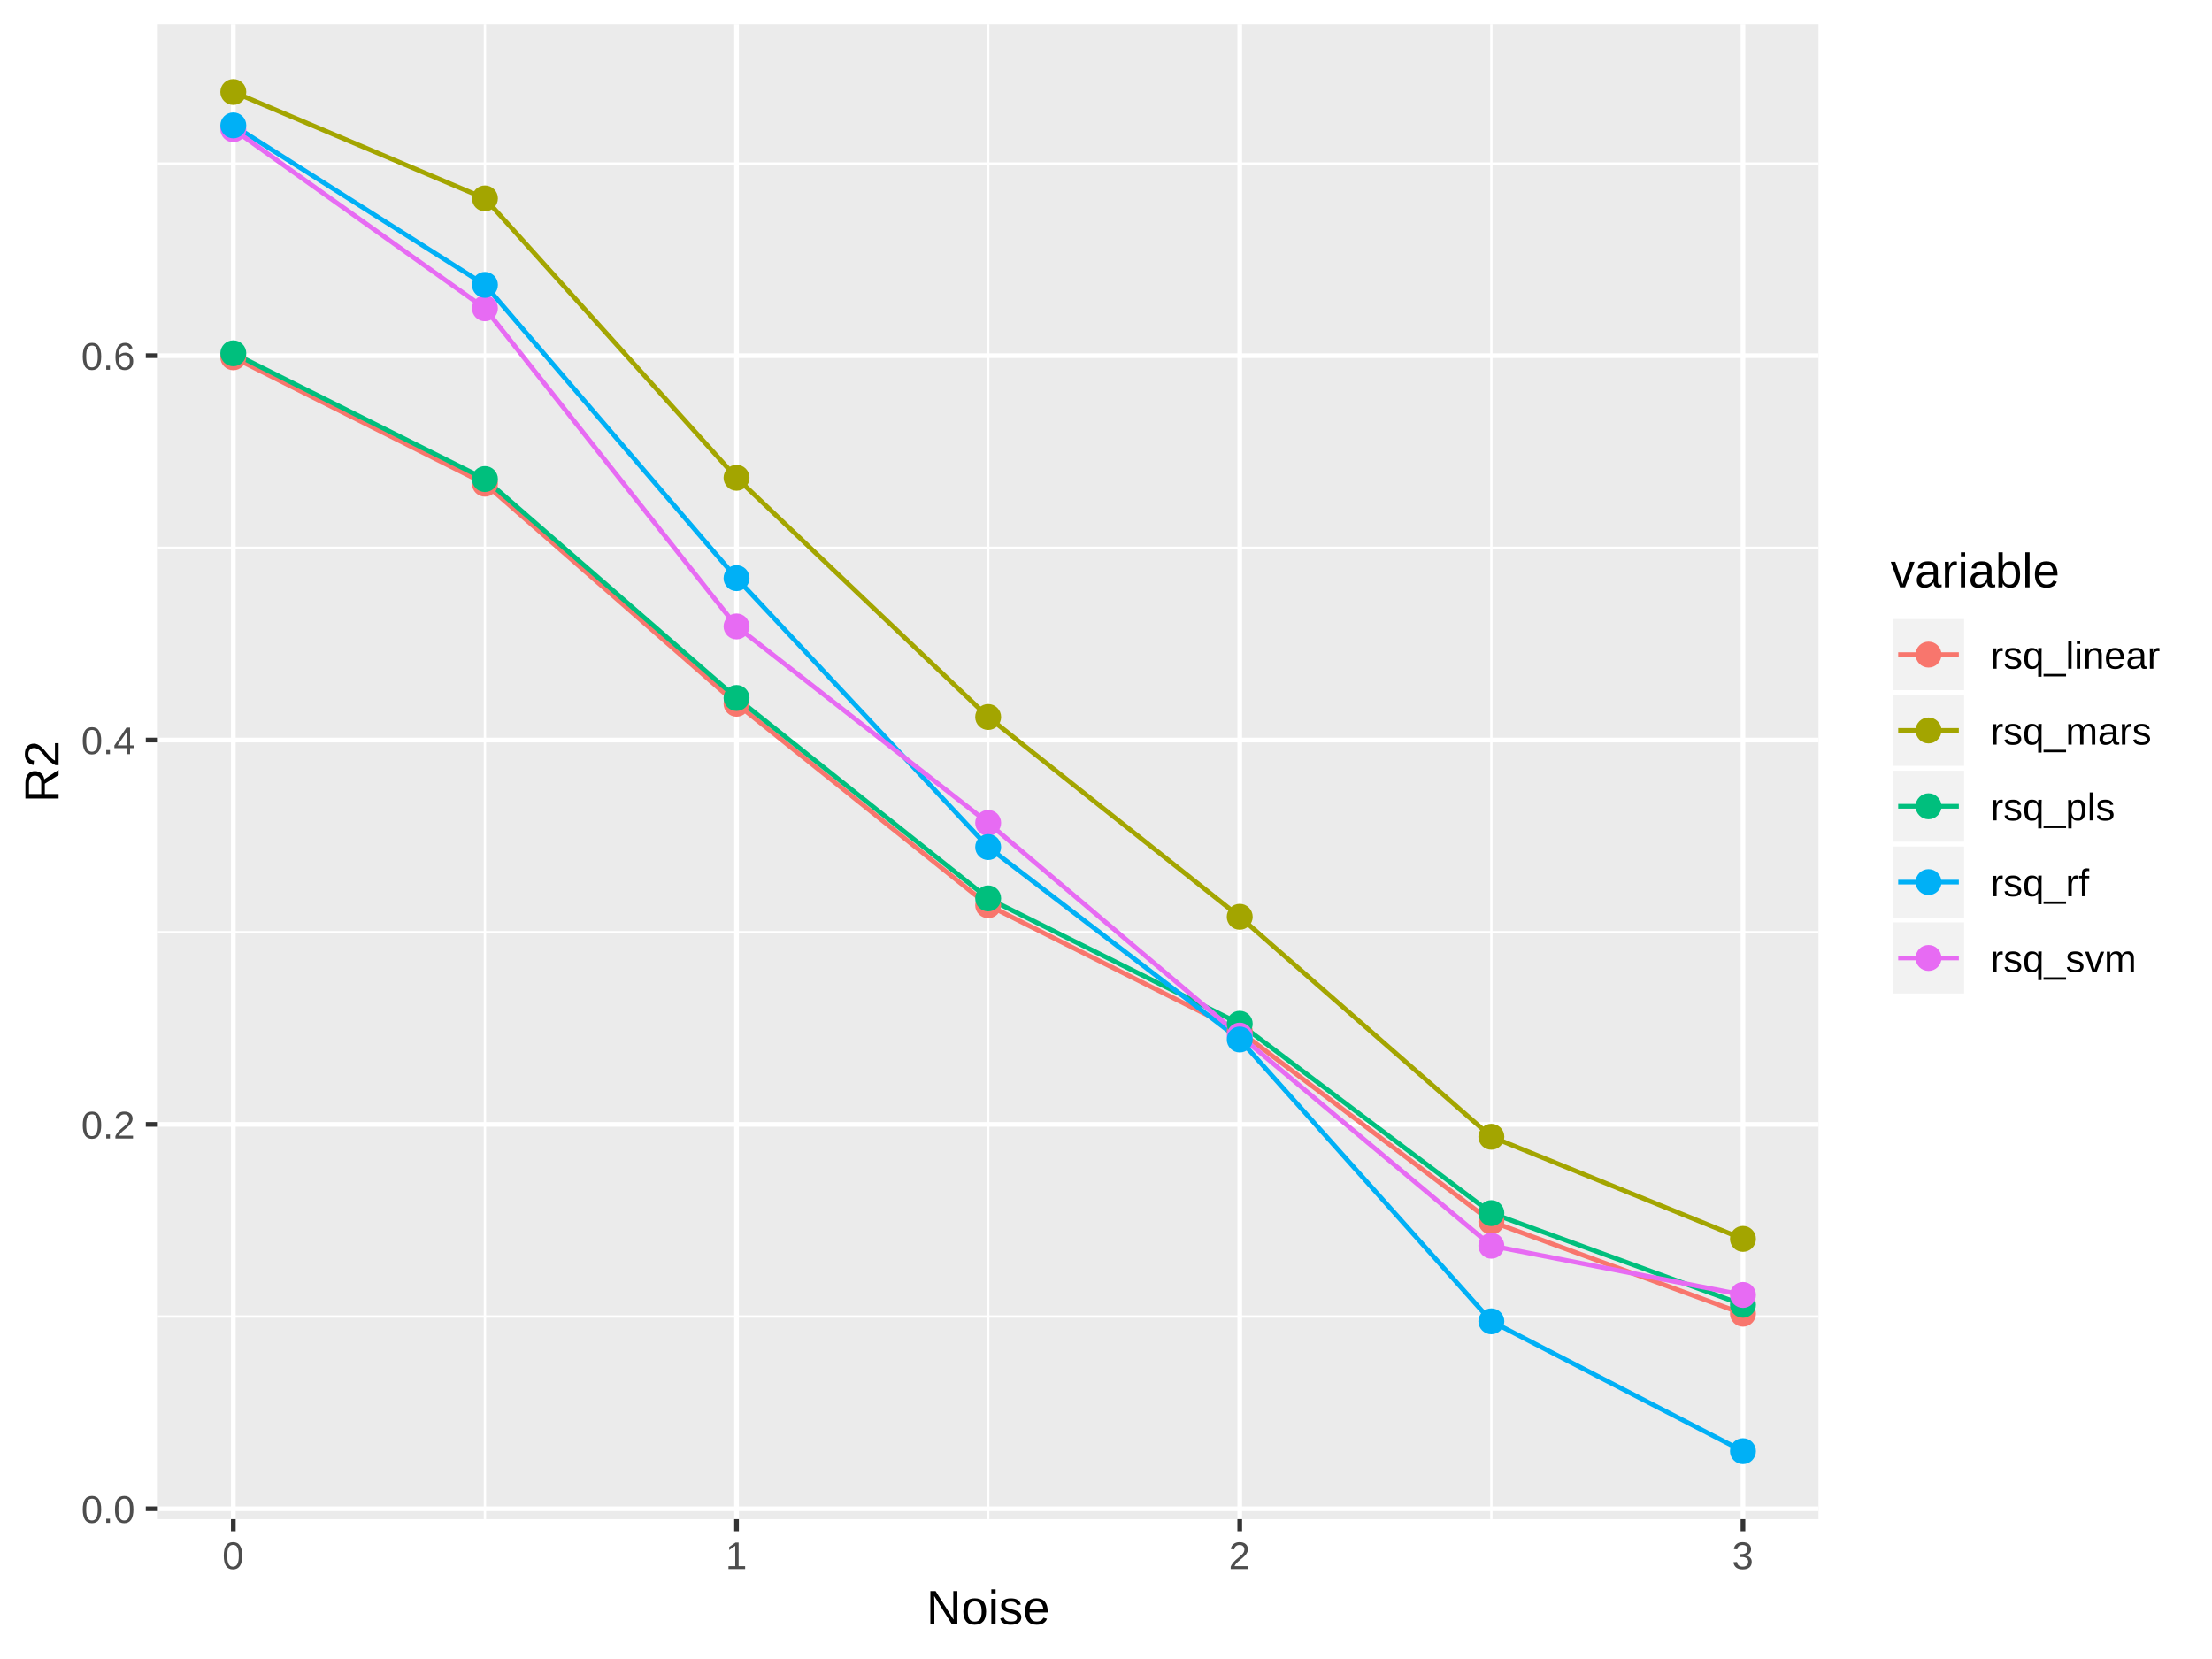
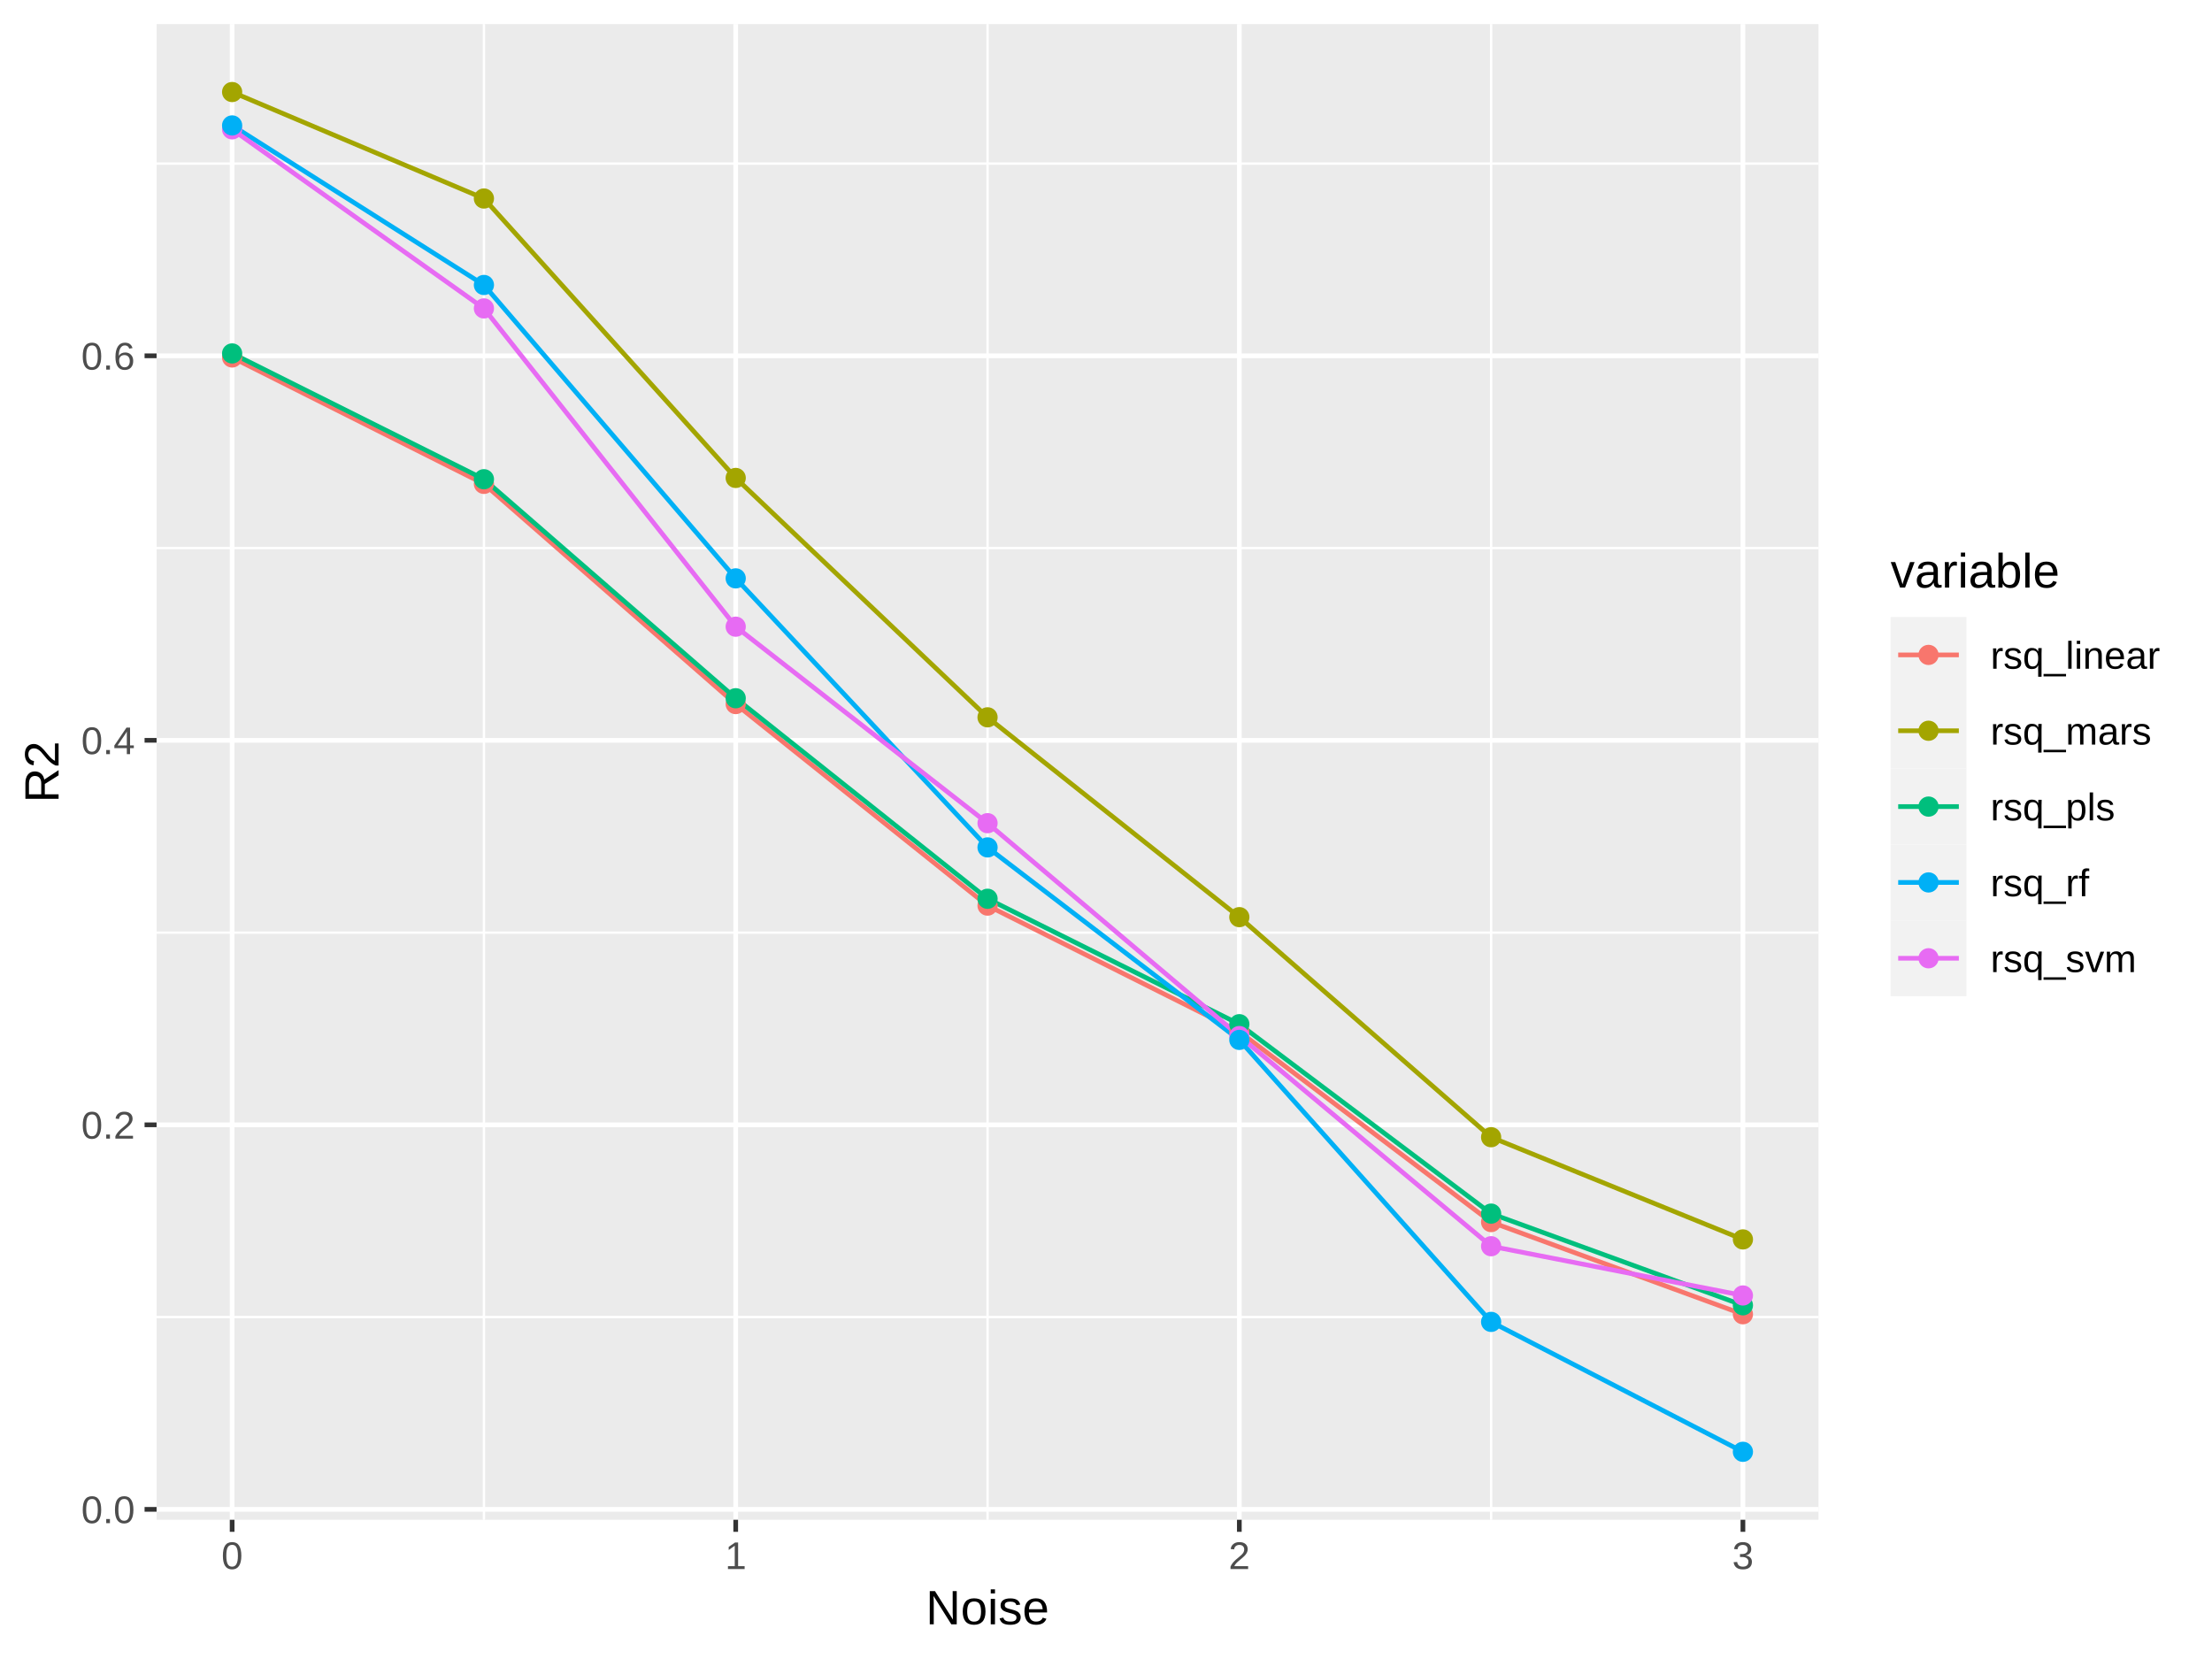
<svg xmlns="http://www.w3.org/2000/svg" viewBox="0 0 504.00 378.00">
  <defs>
    <style type="text/css">
    line, polyline, polygon, path, rect, circle {
      fill: none;
      stroke: #000000;
      stroke-linecap: round;
      stroke-linejoin: round;
      stroke-miterlimit: 10.00;
    }
  </style>
  </defs>
  <rect width="100%" height="100%" style="stroke: none; fill: #FFFFFF;" />
  <rect x="0.00" y="0.00" width="504.00" height="378.00" style="stroke-width: 1.07; stroke: #FFFFFF; fill: #FFFFFF;" />
  <defs>
-     <clipPath id="cpMzUuOTZ8NDE0LjMzfDM0Ni4xNHw1LjQ4">
-       <rect x="35.96" y="5.48" width="378.38" height="340.66" />
+     <clipPath id="cpMzUuNjh8NDE0LjMzfDM0Ni4yOHw1LjQ4">
+       <rect x="35.68" y="5.48" width="378.66" height="340.80" />
    </clipPath>
  </defs>
-   <rect x="35.96" y="5.48" width="378.38" height="340.66" style="stroke-width: 1.07; stroke: none; fill: #EBEBEB;" clip-path="url(#cpMzUuOTZ8NDE0LjMzfDM0Ni4xNHw1LjQ4)" />
-   <polyline points="35.96,299.97 414.33,299.97 " style="stroke-width: 0.53; stroke: #FFFFFF; stroke-linecap: butt;" clip-path="url(#cpMzUuOTZ8NDE0LjMzfDM0Ni4xNHw1LjQ4)" />
-   <polyline points="35.96,212.40 414.33,212.40 " style="stroke-width: 0.53; stroke: #FFFFFF; stroke-linecap: butt;" clip-path="url(#cpMzUuOTZ8NDE0LjMzfDM0Ni4xNHw1LjQ4)" />
-   <polyline points="35.96,124.83 414.33,124.83 " style="stroke-width: 0.53; stroke: #FFFFFF; stroke-linecap: butt;" clip-path="url(#cpMzUuOTZ8NDE0LjMzfDM0Ni4xNHw1LjQ4)" />
-   <polyline points="35.96,37.26 414.33,37.26 " style="stroke-width: 0.53; stroke: #FFFFFF; stroke-linecap: butt;" clip-path="url(#cpMzUuOTZ8NDE0LjMzfDM0Ni4xNHw1LjQ4)" />
-   <polyline points="110.49,346.14 110.49,5.48 " style="stroke-width: 0.53; stroke: #FFFFFF; stroke-linecap: butt;" clip-path="url(#cpMzUuOTZ8NDE0LjMzfDM0Ni4xNHw1LjQ4)" />
-   <polyline points="225.15,346.14 225.15,5.48 " style="stroke-width: 0.53; stroke: #FFFFFF; stroke-linecap: butt;" clip-path="url(#cpMzUuOTZ8NDE0LjMzfDM0Ni4xNHw1LjQ4)" />
-   <polyline points="339.80,346.14 339.80,5.48 " style="stroke-width: 0.53; stroke: #FFFFFF; stroke-linecap: butt;" clip-path="url(#cpMzUuOTZ8NDE0LjMzfDM0Ni4xNHw1LjQ4)" />
-   <polyline points="35.96,343.76 414.33,343.76 " style="stroke-width: 1.07; stroke: #FFFFFF; stroke-linecap: butt;" clip-path="url(#cpMzUuOTZ8NDE0LjMzfDM0Ni4xNHw1LjQ4)" />
-   <polyline points="35.96,256.19 414.33,256.19 " style="stroke-width: 1.07; stroke: #FFFFFF; stroke-linecap: butt;" clip-path="url(#cpMzUuOTZ8NDE0LjMzfDM0Ni4xNHw1LjQ4)" />
-   <polyline points="35.96,168.62 414.33,168.62 " style="stroke-width: 1.07; stroke: #FFFFFF; stroke-linecap: butt;" clip-path="url(#cpMzUuOTZ8NDE0LjMzfDM0Ni4xNHw1LjQ4)" />
-   <polyline points="35.96,81.04 414.33,81.04 " style="stroke-width: 1.07; stroke: #FFFFFF; stroke-linecap: butt;" clip-path="url(#cpMzUuOTZ8NDE0LjMzfDM0Ni4xNHw1LjQ4)" />
-   <polyline points="53.16,346.14 53.16,5.48 " style="stroke-width: 1.07; stroke: #FFFFFF; stroke-linecap: butt;" clip-path="url(#cpMzUuOTZ8NDE0LjMzfDM0Ni4xNHw1LjQ4)" />
-   <polyline points="167.82,346.14 167.82,5.48 " style="stroke-width: 1.07; stroke: #FFFFFF; stroke-linecap: butt;" clip-path="url(#cpMzUuOTZ8NDE0LjMzfDM0Ni4xNHw1LjQ4)" />
-   <polyline points="282.47,346.14 282.47,5.48 " style="stroke-width: 1.07; stroke: #FFFFFF; stroke-linecap: butt;" clip-path="url(#cpMzUuOTZ8NDE0LjMzfDM0Ni4xNHw1LjQ4)" />
-   <polyline points="397.13,346.14 397.13,5.48 " style="stroke-width: 1.07; stroke: #FFFFFF; stroke-linecap: butt;" clip-path="url(#cpMzUuOTZ8NDE0LjMzfDM0Ni4xNHw1LjQ4)" />
-   <polyline points="53.16,81.41 110.49,110.21 167.82,160.35 225.15,206.26 282.47,234.97 339.80,278.34 397.13,299.33 " style="stroke-width: 1.07; stroke: #F8766D; stroke-linecap: butt;" clip-path="url(#cpMzUuOTZ8NDE0LjMzfDM0Ni4xNHw1LjQ4)" />
-   <polyline points="53.16,20.96 110.49,45.21 167.82,108.86 225.15,163.37 282.47,208.89 339.80,259.01 397.13,282.28 " style="stroke-width: 1.07; stroke: #A3A500; stroke-linecap: butt;" clip-path="url(#cpMzUuOTZ8NDE0LjMzfDM0Ni4xNHw1LjQ4)" />
-   <polyline points="53.16,80.50 110.49,109.15 167.82,159.03 225.15,204.70 282.47,233.26 339.80,276.41 397.13,297.29 " style="stroke-width: 1.07; stroke: #00BF7D; stroke-linecap: butt;" clip-path="url(#cpMzUuOTZ8NDE0LjMzfDM0Ni4xNHw1LjQ4)" />
-   <polyline points="53.16,28.57 110.49,64.91 167.82,131.73 225.15,193.00 282.47,236.85 339.80,301.06 397.13,330.65 " style="stroke-width: 1.07; stroke: #00B0F6; stroke-linecap: butt;" clip-path="url(#cpMzUuOTZ8NDE0LjMzfDM0Ni4xNHw1LjQ4)" />
-   <polyline points="53.16,29.46 110.49,70.25 167.82,142.73 225.15,187.49 282.47,235.96 339.80,283.84 397.13,295.05 " style="stroke-width: 1.07; stroke: #E76BF3; stroke-linecap: butt;" clip-path="url(#cpMzUuOTZ8NDE0LjMzfDM0Ni4xNHw1LjQ4)" />
-   <circle cx="53.16" cy="81.41" r="1.95pt" style="stroke-width: 0.71; stroke: #F8766D; fill: #F8766D;" clip-path="url(#cpMzUuOTZ8NDE0LjMzfDM0Ni4xNHw1LjQ4)" />
-   <circle cx="110.49" cy="110.21" r="1.95pt" style="stroke-width: 0.71; stroke: #F8766D; fill: #F8766D;" clip-path="url(#cpMzUuOTZ8NDE0LjMzfDM0Ni4xNHw1LjQ4)" />
-   <circle cx="167.82" cy="160.35" r="1.95pt" style="stroke-width: 0.71; stroke: #F8766D; fill: #F8766D;" clip-path="url(#cpMzUuOTZ8NDE0LjMzfDM0Ni4xNHw1LjQ4)" />
-   <circle cx="225.15" cy="206.26" r="1.95pt" style="stroke-width: 0.71; stroke: #F8766D; fill: #F8766D;" clip-path="url(#cpMzUuOTZ8NDE0LjMzfDM0Ni4xNHw1LjQ4)" />
-   <circle cx="282.47" cy="234.97" r="1.95pt" style="stroke-width: 0.71; stroke: #F8766D; fill: #F8766D;" clip-path="url(#cpMzUuOTZ8NDE0LjMzfDM0Ni4xNHw1LjQ4)" />
-   <circle cx="339.80" cy="278.34" r="1.95pt" style="stroke-width: 0.71; stroke: #F8766D; fill: #F8766D;" clip-path="url(#cpMzUuOTZ8NDE0LjMzfDM0Ni4xNHw1LjQ4)" />
-   <circle cx="397.13" cy="299.33" r="1.95pt" style="stroke-width: 0.71; stroke: #F8766D; fill: #F8766D;" clip-path="url(#cpMzUuOTZ8NDE0LjMzfDM0Ni4xNHw1LjQ4)" />
-   <circle cx="53.16" cy="80.50" r="1.95pt" style="stroke-width: 0.71; stroke: #00BF7D; fill: #00BF7D;" clip-path="url(#cpMzUuOTZ8NDE0LjMzfDM0Ni4xNHw1LjQ4)" />
-   <circle cx="110.49" cy="109.15" r="1.95pt" style="stroke-width: 0.71; stroke: #00BF7D; fill: #00BF7D;" clip-path="url(#cpMzUuOTZ8NDE0LjMzfDM0Ni4xNHw1LjQ4)" />
-   <circle cx="167.82" cy="159.03" r="1.95pt" style="stroke-width: 0.71; stroke: #00BF7D; fill: #00BF7D;" clip-path="url(#cpMzUuOTZ8NDE0LjMzfDM0Ni4xNHw1LjQ4)" />
-   <circle cx="225.15" cy="204.70" r="1.95pt" style="stroke-width: 0.71; stroke: #00BF7D; fill: #00BF7D;" clip-path="url(#cpMzUuOTZ8NDE0LjMzfDM0Ni4xNHw1LjQ4)" />
-   <circle cx="282.47" cy="233.26" r="1.95pt" style="stroke-width: 0.71; stroke: #00BF7D; fill: #00BF7D;" clip-path="url(#cpMzUuOTZ8NDE0LjMzfDM0Ni4xNHw1LjQ4)" />
-   <circle cx="339.80" cy="276.41" r="1.95pt" style="stroke-width: 0.71; stroke: #00BF7D; fill: #00BF7D;" clip-path="url(#cpMzUuOTZ8NDE0LjMzfDM0Ni4xNHw1LjQ4)" />
-   <circle cx="397.13" cy="297.29" r="1.95pt" style="stroke-width: 0.71; stroke: #00BF7D; fill: #00BF7D;" clip-path="url(#cpMzUuOTZ8NDE0LjMzfDM0Ni4xNHw1LjQ4)" />
-   <circle cx="53.16" cy="20.96" r="1.95pt" style="stroke-width: 0.71; stroke: #A3A500; fill: #A3A500;" clip-path="url(#cpMzUuOTZ8NDE0LjMzfDM0Ni4xNHw1LjQ4)" />
-   <circle cx="110.49" cy="45.21" r="1.95pt" style="stroke-width: 0.71; stroke: #A3A500; fill: #A3A500;" clip-path="url(#cpMzUuOTZ8NDE0LjMzfDM0Ni4xNHw1LjQ4)" />
-   <circle cx="167.82" cy="108.86" r="1.95pt" style="stroke-width: 0.71; stroke: #A3A500; fill: #A3A500;" clip-path="url(#cpMzUuOTZ8NDE0LjMzfDM0Ni4xNHw1LjQ4)" />
-   <circle cx="225.15" cy="163.37" r="1.95pt" style="stroke-width: 0.71; stroke: #A3A500; fill: #A3A500;" clip-path="url(#cpMzUuOTZ8NDE0LjMzfDM0Ni4xNHw1LjQ4)" />
-   <circle cx="282.47" cy="208.89" r="1.95pt" style="stroke-width: 0.71; stroke: #A3A500; fill: #A3A500;" clip-path="url(#cpMzUuOTZ8NDE0LjMzfDM0Ni4xNHw1LjQ4)" />
-   <circle cx="339.80" cy="259.01" r="1.95pt" style="stroke-width: 0.71; stroke: #A3A500; fill: #A3A500;" clip-path="url(#cpMzUuOTZ8NDE0LjMzfDM0Ni4xNHw1LjQ4)" />
-   <circle cx="397.13" cy="282.28" r="1.95pt" style="stroke-width: 0.71; stroke: #A3A500; fill: #A3A500;" clip-path="url(#cpMzUuOTZ8NDE0LjMzfDM0Ni4xNHw1LjQ4)" />
-   <circle cx="53.16" cy="29.46" r="1.95pt" style="stroke-width: 0.71; stroke: #E76BF3; fill: #E76BF3;" clip-path="url(#cpMzUuOTZ8NDE0LjMzfDM0Ni4xNHw1LjQ4)" />
-   <circle cx="110.49" cy="70.25" r="1.95pt" style="stroke-width: 0.71; stroke: #E76BF3; fill: #E76BF3;" clip-path="url(#cpMzUuOTZ8NDE0LjMzfDM0Ni4xNHw1LjQ4)" />
-   <circle cx="167.82" cy="142.73" r="1.95pt" style="stroke-width: 0.71; stroke: #E76BF3; fill: #E76BF3;" clip-path="url(#cpMzUuOTZ8NDE0LjMzfDM0Ni4xNHw1LjQ4)" />
-   <circle cx="225.15" cy="187.49" r="1.95pt" style="stroke-width: 0.71; stroke: #E76BF3; fill: #E76BF3;" clip-path="url(#cpMzUuOTZ8NDE0LjMzfDM0Ni4xNHw1LjQ4)" />
-   <circle cx="282.47" cy="235.96" r="1.95pt" style="stroke-width: 0.71; stroke: #E76BF3; fill: #E76BF3;" clip-path="url(#cpMzUuOTZ8NDE0LjMzfDM0Ni4xNHw1LjQ4)" />
-   <circle cx="339.80" cy="283.84" r="1.95pt" style="stroke-width: 0.71; stroke: #E76BF3; fill: #E76BF3;" clip-path="url(#cpMzUuOTZ8NDE0LjMzfDM0Ni4xNHw1LjQ4)" />
-   <circle cx="397.13" cy="295.05" r="1.95pt" style="stroke-width: 0.71; stroke: #E76BF3; fill: #E76BF3;" clip-path="url(#cpMzUuOTZ8NDE0LjMzfDM0Ni4xNHw1LjQ4)" />
-   <circle cx="53.16" cy="28.57" r="1.95pt" style="stroke-width: 0.71; stroke: #00B0F6; fill: #00B0F6;" clip-path="url(#cpMzUuOTZ8NDE0LjMzfDM0Ni4xNHw1LjQ4)" />
-   <circle cx="110.49" cy="64.91" r="1.95pt" style="stroke-width: 0.71; stroke: #00B0F6; fill: #00B0F6;" clip-path="url(#cpMzUuOTZ8NDE0LjMzfDM0Ni4xNHw1LjQ4)" />
-   <circle cx="167.82" cy="131.73" r="1.95pt" style="stroke-width: 0.71; stroke: #00B0F6; fill: #00B0F6;" clip-path="url(#cpMzUuOTZ8NDE0LjMzfDM0Ni4xNHw1LjQ4)" />
-   <circle cx="225.15" cy="193.00" r="1.95pt" style="stroke-width: 0.71; stroke: #00B0F6; fill: #00B0F6;" clip-path="url(#cpMzUuOTZ8NDE0LjMzfDM0Ni4xNHw1LjQ4)" />
-   <circle cx="282.47" cy="236.85" r="1.95pt" style="stroke-width: 0.71; stroke: #00B0F6; fill: #00B0F6;" clip-path="url(#cpMzUuOTZ8NDE0LjMzfDM0Ni4xNHw1LjQ4)" />
-   <circle cx="339.80" cy="301.06" r="1.95pt" style="stroke-width: 0.71; stroke: #00B0F6; fill: #00B0F6;" clip-path="url(#cpMzUuOTZ8NDE0LjMzfDM0Ni4xNHw1LjQ4)" />
-   <circle cx="397.13" cy="330.65" r="1.95pt" style="stroke-width: 0.71; stroke: #00B0F6; fill: #00B0F6;" clip-path="url(#cpMzUuOTZ8NDE0LjMzfDM0Ni4xNHw1LjQ4)" />
+   <rect x="35.68" y="5.48" width="378.66" height="340.80" style="stroke-width: 1.07; stroke: none; fill: #EBEBEB;" clip-path="url(#cpMzUuNjh8NDE0LjMzfDM0Ni4yOHw1LjQ4)" />
+   <polyline points="35.68,300.09 414.33,300.09 " style="stroke-width: 0.53; stroke: #FFFFFF; stroke-linecap: butt;" clip-path="url(#cpMzUuNjh8NDE0LjMzfDM0Ni4yOHw1LjQ4)" />
+   <polyline points="35.68,212.49 414.33,212.49 " style="stroke-width: 0.53; stroke: #FFFFFF; stroke-linecap: butt;" clip-path="url(#cpMzUuNjh8NDE0LjMzfDM0Ni4yOHw1LjQ4)" />
+   <polyline points="35.68,124.88 414.33,124.88 " style="stroke-width: 0.53; stroke: #FFFFFF; stroke-linecap: butt;" clip-path="url(#cpMzUuNjh8NDE0LjMzfDM0Ni4yOHw1LjQ4)" />
+   <polyline points="35.68,37.27 414.33,37.27 " style="stroke-width: 0.53; stroke: #FFFFFF; stroke-linecap: butt;" clip-path="url(#cpMzUuNjh8NDE0LjMzfDM0Ni4yOHw1LjQ4)" />
+   <polyline points="110.26,346.28 110.26,5.48 " style="stroke-width: 0.53; stroke: #FFFFFF; stroke-linecap: butt;" clip-path="url(#cpMzUuNjh8NDE0LjMzfDM0Ni4yOHw1LjQ4)" />
+   <polyline points="225.01,346.28 225.01,5.48 " style="stroke-width: 0.53; stroke: #FFFFFF; stroke-linecap: butt;" clip-path="url(#cpMzUuNjh8NDE0LjMzfDM0Ni4yOHw1LjQ4)" />
+   <polyline points="339.75,346.28 339.75,5.48 " style="stroke-width: 0.53; stroke: #FFFFFF; stroke-linecap: butt;" clip-path="url(#cpMzUuNjh8NDE0LjMzfDM0Ni4yOHw1LjQ4)" />
+   <polyline points="35.68,343.90 414.33,343.90 " style="stroke-width: 1.07; stroke: #FFFFFF; stroke-linecap: butt;" clip-path="url(#cpMzUuNjh8NDE0LjMzfDM0Ni4yOHw1LjQ4)" />
+   <polyline points="35.68,256.29 414.33,256.29 " style="stroke-width: 1.07; stroke: #FFFFFF; stroke-linecap: butt;" clip-path="url(#cpMzUuNjh8NDE0LjMzfDM0Ni4yOHw1LjQ4)" />
+   <polyline points="35.68,168.68 414.33,168.68 " style="stroke-width: 1.07; stroke: #FFFFFF; stroke-linecap: butt;" clip-path="url(#cpMzUuNjh8NDE0LjMzfDM0Ni4yOHw1LjQ4)" />
+   <polyline points="35.68,81.07 414.33,81.07 " style="stroke-width: 1.07; stroke: #FFFFFF; stroke-linecap: butt;" clip-path="url(#cpMzUuNjh8NDE0LjMzfDM0Ni4yOHw1LjQ4)" />
+   <polyline points="52.89,346.28 52.89,5.48 " style="stroke-width: 1.07; stroke: #FFFFFF; stroke-linecap: butt;" clip-path="url(#cpMzUuNjh8NDE0LjMzfDM0Ni4yOHw1LjQ4)" />
+   <polyline points="167.63,346.28 167.63,5.48 " style="stroke-width: 1.07; stroke: #FFFFFF; stroke-linecap: butt;" clip-path="url(#cpMzUuNjh8NDE0LjMzfDM0Ni4yOHw1LjQ4)" />
+   <polyline points="282.38,346.28 282.38,5.48 " style="stroke-width: 1.07; stroke: #FFFFFF; stroke-linecap: butt;" clip-path="url(#cpMzUuNjh8NDE0LjMzfDM0Ni4yOHw1LjQ4)" />
+   <polyline points="397.12,346.28 397.12,5.48 " style="stroke-width: 1.07; stroke: #FFFFFF; stroke-linecap: butt;" clip-path="url(#cpMzUuNjh8NDE0LjMzfDM0Ni4yOHw1LjQ4)" />
+   <polyline points="52.89,81.45 110.26,110.25 167.63,160.42 225.01,206.34 282.38,235.07 339.75,278.45 397.12,299.45 " style="stroke-width: 1.07; stroke: #F8766D; stroke-linecap: butt;" clip-path="url(#cpMzUuNjh8NDE0LjMzfDM0Ni4yOHw1LjQ4)" />
+   <polyline points="52.89,20.97 110.26,45.23 167.63,108.90 225.01,163.44 282.38,208.97 339.75,259.11 397.12,282.40 " style="stroke-width: 1.07; stroke: #A3A500; stroke-linecap: butt;" clip-path="url(#cpMzUuNjh8NDE0LjMzfDM0Ni4yOHw1LjQ4)" />
+   <polyline points="52.89,80.53 110.26,109.19 167.63,159.09 225.01,204.78 282.38,233.36 339.75,276.52 397.12,297.41 " style="stroke-width: 1.07; stroke: #00BF7D; stroke-linecap: butt;" clip-path="url(#cpMzUuNjh8NDE0LjMzfDM0Ni4yOHw1LjQ4)" />
+   <polyline points="52.89,28.58 110.26,64.93 167.63,131.78 225.01,193.08 282.38,236.94 339.75,301.19 397.12,330.79 " style="stroke-width: 1.07; stroke: #00B0F6; stroke-linecap: butt;" clip-path="url(#cpMzUuNjh8NDE0LjMzfDM0Ni4yOHw1LjQ4)" />
+   <polyline points="52.89,29.47 110.26,70.27 167.63,142.79 225.01,187.56 282.38,236.06 339.75,283.95 397.12,295.17 " style="stroke-width: 1.07; stroke: #E76BF3; stroke-linecap: butt;" clip-path="url(#cpMzUuNjh8NDE0LjMzfDM0Ni4yOHw1LjQ4)" />
+   <circle cx="52.89" cy="81.45" r="1.95" style="stroke-width: 0.71; stroke: #F8766D; fill: #F8766D;" clip-path="url(#cpMzUuNjh8NDE0LjMzfDM0Ni4yOHw1LjQ4)" />
+   <circle cx="110.26" cy="110.25" r="1.95" style="stroke-width: 0.71; stroke: #F8766D; fill: #F8766D;" clip-path="url(#cpMzUuNjh8NDE0LjMzfDM0Ni4yOHw1LjQ4)" />
+   <circle cx="167.63" cy="160.42" r="1.95" style="stroke-width: 0.71; stroke: #F8766D; fill: #F8766D;" clip-path="url(#cpMzUuNjh8NDE0LjMzfDM0Ni4yOHw1LjQ4)" />
+   <circle cx="225.01" cy="206.34" r="1.95" style="stroke-width: 0.71; stroke: #F8766D; fill: #F8766D;" clip-path="url(#cpMzUuNjh8NDE0LjMzfDM0Ni4yOHw1LjQ4)" />
+   <circle cx="282.38" cy="235.07" r="1.95" style="stroke-width: 0.71; stroke: #F8766D; fill: #F8766D;" clip-path="url(#cpMzUuNjh8NDE0LjMzfDM0Ni4yOHw1LjQ4)" />
+   <circle cx="339.75" cy="278.45" r="1.95" style="stroke-width: 0.71; stroke: #F8766D; fill: #F8766D;" clip-path="url(#cpMzUuNjh8NDE0LjMzfDM0Ni4yOHw1LjQ4)" />
+   <circle cx="397.12" cy="299.45" r="1.95" style="stroke-width: 0.71; stroke: #F8766D; fill: #F8766D;" clip-path="url(#cpMzUuNjh8NDE0LjMzfDM0Ni4yOHw1LjQ4)" />
+   <circle cx="52.89" cy="80.53" r="1.95" style="stroke-width: 0.71; stroke: #00BF7D; fill: #00BF7D;" clip-path="url(#cpMzUuNjh8NDE0LjMzfDM0Ni4yOHw1LjQ4)" />
+   <circle cx="110.26" cy="109.19" r="1.95" style="stroke-width: 0.71; stroke: #00BF7D; fill: #00BF7D;" clip-path="url(#cpMzUuNjh8NDE0LjMzfDM0Ni4yOHw1LjQ4)" />
+   <circle cx="167.63" cy="159.09" r="1.95" style="stroke-width: 0.71; stroke: #00BF7D; fill: #00BF7D;" clip-path="url(#cpMzUuNjh8NDE0LjMzfDM0Ni4yOHw1LjQ4)" />
+   <circle cx="225.01" cy="204.78" r="1.95" style="stroke-width: 0.71; stroke: #00BF7D; fill: #00BF7D;" clip-path="url(#cpMzUuNjh8NDE0LjMzfDM0Ni4yOHw1LjQ4)" />
+   <circle cx="282.38" cy="233.36" r="1.95" style="stroke-width: 0.71; stroke: #00BF7D; fill: #00BF7D;" clip-path="url(#cpMzUuNjh8NDE0LjMzfDM0Ni4yOHw1LjQ4)" />
+   <circle cx="339.75" cy="276.52" r="1.95" style="stroke-width: 0.71; stroke: #00BF7D; fill: #00BF7D;" clip-path="url(#cpMzUuNjh8NDE0LjMzfDM0Ni4yOHw1LjQ4)" />
+   <circle cx="397.12" cy="297.41" r="1.95" style="stroke-width: 0.71; stroke: #00BF7D; fill: #00BF7D;" clip-path="url(#cpMzUuNjh8NDE0LjMzfDM0Ni4yOHw1LjQ4)" />
+   <circle cx="52.89" cy="20.97" r="1.95" style="stroke-width: 0.71; stroke: #A3A500; fill: #A3A500;" clip-path="url(#cpMzUuNjh8NDE0LjMzfDM0Ni4yOHw1LjQ4)" />
+   <circle cx="110.26" cy="45.23" r="1.95" style="stroke-width: 0.71; stroke: #A3A500; fill: #A3A500;" clip-path="url(#cpMzUuNjh8NDE0LjMzfDM0Ni4yOHw1LjQ4)" />
+   <circle cx="167.63" cy="108.90" r="1.95" style="stroke-width: 0.71; stroke: #A3A500; fill: #A3A500;" clip-path="url(#cpMzUuNjh8NDE0LjMzfDM0Ni4yOHw1LjQ4)" />
+   <circle cx="225.01" cy="163.44" r="1.95" style="stroke-width: 0.71; stroke: #A3A500; fill: #A3A500;" clip-path="url(#cpMzUuNjh8NDE0LjMzfDM0Ni4yOHw1LjQ4)" />
+   <circle cx="282.38" cy="208.97" r="1.95" style="stroke-width: 0.71; stroke: #A3A500; fill: #A3A500;" clip-path="url(#cpMzUuNjh8NDE0LjMzfDM0Ni4yOHw1LjQ4)" />
+   <circle cx="339.75" cy="259.11" r="1.95" style="stroke-width: 0.71; stroke: #A3A500; fill: #A3A500;" clip-path="url(#cpMzUuNjh8NDE0LjMzfDM0Ni4yOHw1LjQ4)" />
+   <circle cx="397.12" cy="282.40" r="1.95" style="stroke-width: 0.71; stroke: #A3A500; fill: #A3A500;" clip-path="url(#cpMzUuNjh8NDE0LjMzfDM0Ni4yOHw1LjQ4)" />
+   <circle cx="52.89" cy="29.47" r="1.95" style="stroke-width: 0.71; stroke: #E76BF3; fill: #E76BF3;" clip-path="url(#cpMzUuNjh8NDE0LjMzfDM0Ni4yOHw1LjQ4)" />
+   <circle cx="110.26" cy="70.27" r="1.95" style="stroke-width: 0.71; stroke: #E76BF3; fill: #E76BF3;" clip-path="url(#cpMzUuNjh8NDE0LjMzfDM0Ni4yOHw1LjQ4)" />
+   <circle cx="167.63" cy="142.79" r="1.95" style="stroke-width: 0.71; stroke: #E76BF3; fill: #E76BF3;" clip-path="url(#cpMzUuNjh8NDE0LjMzfDM0Ni4yOHw1LjQ4)" />
+   <circle cx="225.01" cy="187.56" r="1.95" style="stroke-width: 0.71; stroke: #E76BF3; fill: #E76BF3;" clip-path="url(#cpMzUuNjh8NDE0LjMzfDM0Ni4yOHw1LjQ4)" />
+   <circle cx="282.38" cy="236.06" r="1.95" style="stroke-width: 0.71; stroke: #E76BF3; fill: #E76BF3;" clip-path="url(#cpMzUuNjh8NDE0LjMzfDM0Ni4yOHw1LjQ4)" />
+   <circle cx="339.75" cy="283.95" r="1.95" style="stroke-width: 0.71; stroke: #E76BF3; fill: #E76BF3;" clip-path="url(#cpMzUuNjh8NDE0LjMzfDM0Ni4yOHw1LjQ4)" />
+   <circle cx="397.12" cy="295.17" r="1.95" style="stroke-width: 0.71; stroke: #E76BF3; fill: #E76BF3;" clip-path="url(#cpMzUuNjh8NDE0LjMzfDM0Ni4yOHw1LjQ4)" />
+   <circle cx="52.89" cy="28.58" r="1.95" style="stroke-width: 0.71; stroke: #00B0F6; fill: #00B0F6;" clip-path="url(#cpMzUuNjh8NDE0LjMzfDM0Ni4yOHw1LjQ4)" />
+   <circle cx="110.26" cy="64.93" r="1.95" style="stroke-width: 0.71; stroke: #00B0F6; fill: #00B0F6;" clip-path="url(#cpMzUuNjh8NDE0LjMzfDM0Ni4yOHw1LjQ4)" />
+   <circle cx="167.63" cy="131.78" r="1.95" style="stroke-width: 0.71; stroke: #00B0F6; fill: #00B0F6;" clip-path="url(#cpMzUuNjh8NDE0LjMzfDM0Ni4yOHw1LjQ4)" />
+   <circle cx="225.01" cy="193.08" r="1.95" style="stroke-width: 0.71; stroke: #00B0F6; fill: #00B0F6;" clip-path="url(#cpMzUuNjh8NDE0LjMzfDM0Ni4yOHw1LjQ4)" />
+   <circle cx="282.38" cy="236.94" r="1.95" style="stroke-width: 0.71; stroke: #00B0F6; fill: #00B0F6;" clip-path="url(#cpMzUuNjh8NDE0LjMzfDM0Ni4yOHw1LjQ4)" />
+   <circle cx="339.75" cy="301.19" r="1.95" style="stroke-width: 0.71; stroke: #00B0F6; fill: #00B0F6;" clip-path="url(#cpMzUuNjh8NDE0LjMzfDM0Ni4yOHw1LjQ4)" />
+   <circle cx="397.12" cy="330.79" r="1.95" style="stroke-width: 0.71; stroke: #00B0F6; fill: #00B0F6;" clip-path="url(#cpMzUuNjh8NDE0LjMzfDM0Ni4yOHw1LjQ4)" />
  <defs>
    <clipPath id="cpMC4wMHw1MDQuMDB8Mzc4LjAwfDAuMDA=">
      <rect x="0.00" y="0.00" width="504.00" height="378.00" />
    </clipPath>
  </defs>
  <g clip-path="url(#cpMC4wMHw1MDQuMDB8Mzc4LjAwfDAuMDA=)">
-     <text x="18.51" y="346.98" style="font-size: 8.80px; fill: #4D4D4D; font-family: Arial;" textLength="12.51px" lengthAdjust="spacingAndGlyphs">0.0</text>
+     <text x="18.51" y="347.05" style="font-size: 8.80px; fill: #4D4D4D; font-family: Arial;" textLength="12.23px" lengthAdjust="spacingAndGlyphs">0.0</text>
  </g>
  <g clip-path="url(#cpMC4wMHw1MDQuMDB8Mzc4LjAwfDAuMDA=)">
-     <text x="18.51" y="259.41" style="font-size: 8.80px; fill: #4D4D4D; font-family: Arial;" textLength="12.51px" lengthAdjust="spacingAndGlyphs">0.2</text>
+     <text x="18.51" y="259.44" style="font-size: 8.80px; fill: #4D4D4D; font-family: Arial;" textLength="12.23px" lengthAdjust="spacingAndGlyphs">0.2</text>
  </g>
  <g clip-path="url(#cpMC4wMHw1MDQuMDB8Mzc4LjAwfDAuMDA=)">
-     <text x="18.51" y="171.83" style="font-size: 8.80px; fill: #4D4D4D; font-family: Arial;" textLength="12.51px" lengthAdjust="spacingAndGlyphs">0.4</text>
+     <text x="18.51" y="171.83" style="font-size: 8.80px; fill: #4D4D4D; font-family: Arial;" textLength="12.23px" lengthAdjust="spacingAndGlyphs">0.4</text>
  </g>
  <g clip-path="url(#cpMC4wMHw1MDQuMDB8Mzc4LjAwfDAuMDA=)">
-     <text x="18.51" y="84.26" style="font-size: 8.80px; fill: #4D4D4D; font-family: Arial;" textLength="12.51px" lengthAdjust="spacingAndGlyphs">0.6</text>
+     <text x="18.51" y="84.22" style="font-size: 8.80px; fill: #4D4D4D; font-family: Arial;" textLength="12.23px" lengthAdjust="spacingAndGlyphs">0.6</text>
  </g>
-   <polyline points="33.22,343.76 35.96,343.76 " style="stroke-width: 1.07; stroke: #333333; stroke-linecap: butt;" clip-path="url(#cpMC4wMHw1MDQuMDB8Mzc4LjAwfDAuMDA=)" />
-   <polyline points="33.22,256.19 35.96,256.19 " style="stroke-width: 1.07; stroke: #333333; stroke-linecap: butt;" clip-path="url(#cpMC4wMHw1MDQuMDB8Mzc4LjAwfDAuMDA=)" />
-   <polyline points="33.22,168.62 35.96,168.62 " style="stroke-width: 1.07; stroke: #333333; stroke-linecap: butt;" clip-path="url(#cpMC4wMHw1MDQuMDB8Mzc4LjAwfDAuMDA=)" />
-   <polyline points="33.22,81.04 35.96,81.04 " style="stroke-width: 1.07; stroke: #333333; stroke-linecap: butt;" clip-path="url(#cpMC4wMHw1MDQuMDB8Mzc4LjAwfDAuMDA=)" />
-   <polyline points="53.16,348.88 53.16,346.14 " style="stroke-width: 1.07; stroke: #333333; stroke-linecap: butt;" clip-path="url(#cpMC4wMHw1MDQuMDB8Mzc4LjAwfDAuMDA=)" />
-   <polyline points="167.82,348.88 167.82,346.14 " style="stroke-width: 1.07; stroke: #333333; stroke-linecap: butt;" clip-path="url(#cpMC4wMHw1MDQuMDB8Mzc4LjAwfDAuMDA=)" />
-   <polyline points="282.47,348.88 282.47,346.14 " style="stroke-width: 1.07; stroke: #333333; stroke-linecap: butt;" clip-path="url(#cpMC4wMHw1MDQuMDB8Mzc4LjAwfDAuMDA=)" />
-   <polyline points="397.13,348.88 397.13,346.14 " style="stroke-width: 1.07; stroke: #333333; stroke-linecap: butt;" clip-path="url(#cpMC4wMHw1MDQuMDB8Mzc4LjAwfDAuMDA=)" />
+   <polyline points="32.94,343.90 35.68,343.90 " style="stroke-width: 1.07; stroke: #333333; stroke-linecap: butt;" clip-path="url(#cpMC4wMHw1MDQuMDB8Mzc4LjAwfDAuMDA=)" />
+   <polyline points="32.94,256.29 35.68,256.29 " style="stroke-width: 1.07; stroke: #333333; stroke-linecap: butt;" clip-path="url(#cpMC4wMHw1MDQuMDB8Mzc4LjAwfDAuMDA=)" />
+   <polyline points="32.94,168.68 35.68,168.68 " style="stroke-width: 1.07; stroke: #333333; stroke-linecap: butt;" clip-path="url(#cpMC4wMHw1MDQuMDB8Mzc4LjAwfDAuMDA=)" />
+   <polyline points="32.94,81.07 35.68,81.07 " style="stroke-width: 1.07; stroke: #333333; stroke-linecap: butt;" clip-path="url(#cpMC4wMHw1MDQuMDB8Mzc4LjAwfDAuMDA=)" />
+   <polyline points="52.89,349.02 52.89,346.28 " style="stroke-width: 1.07; stroke: #333333; stroke-linecap: butt;" clip-path="url(#cpMC4wMHw1MDQuMDB8Mzc4LjAwfDAuMDA=)" />
+   <polyline points="167.63,349.02 167.63,346.28 " style="stroke-width: 1.07; stroke: #333333; stroke-linecap: butt;" clip-path="url(#cpMC4wMHw1MDQuMDB8Mzc4LjAwfDAuMDA=)" />
+   <polyline points="282.38,349.02 282.38,346.28 " style="stroke-width: 1.07; stroke: #333333; stroke-linecap: butt;" clip-path="url(#cpMC4wMHw1MDQuMDB8Mzc4LjAwfDAuMDA=)" />
+   <polyline points="397.12,349.02 397.12,346.28 " style="stroke-width: 1.07; stroke: #333333; stroke-linecap: butt;" clip-path="url(#cpMC4wMHw1MDQuMDB8Mzc4LjAwfDAuMDA=)" />
  <g clip-path="url(#cpMC4wMHw1MDQuMDB8Mzc4LjAwfDAuMDA=)">
-     <text x="50.65" y="357.51" style="font-size: 8.80px; fill: #4D4D4D; font-family: Arial;" textLength="5.01px" lengthAdjust="spacingAndGlyphs">0</text>
+     <text x="50.44" y="357.51" style="font-size: 8.80px; fill: #4D4D4D; font-family: Arial;" textLength="4.89px" lengthAdjust="spacingAndGlyphs">0</text>
  </g>
  <g clip-path="url(#cpMC4wMHw1MDQuMDB8Mzc4LjAwfDAuMDA=)">
-     <text x="165.31" y="357.51" style="font-size: 8.80px; fill: #4D4D4D; font-family: Arial;" textLength="5.01px" lengthAdjust="spacingAndGlyphs">1</text>
+     <text x="165.19" y="357.51" style="font-size: 8.80px; fill: #4D4D4D; font-family: Arial;" textLength="4.89px" lengthAdjust="spacingAndGlyphs">1</text>
  </g>
  <g clip-path="url(#cpMC4wMHw1MDQuMDB8Mzc4LjAwfDAuMDA=)">
-     <text x="279.97" y="357.51" style="font-size: 8.80px; fill: #4D4D4D; font-family: Arial;" textLength="5.01px" lengthAdjust="spacingAndGlyphs">2</text>
+     <text x="279.93" y="357.51" style="font-size: 8.80px; fill: #4D4D4D; font-family: Arial;" textLength="4.89px" lengthAdjust="spacingAndGlyphs">2</text>
  </g>
  <g clip-path="url(#cpMC4wMHw1MDQuMDB8Mzc4LjAwfDAuMDA=)">
-     <text x="394.63" y="357.51" style="font-size: 8.80px; fill: #4D4D4D; font-family: Arial;" textLength="5.01px" lengthAdjust="spacingAndGlyphs">3</text>
+     <text x="394.67" y="357.51" style="font-size: 8.80px; fill: #4D4D4D; font-family: Arial;" textLength="4.89px" lengthAdjust="spacingAndGlyphs">3</text>
  </g>
  <g clip-path="url(#cpMC4wMHw1MDQuMDB8Mzc4LjAwfDAuMDA=)">
-     <text x="211.08" y="370.10" style="font-size: 11.00px; font-family: Arial;" textLength="28.12px" lengthAdjust="spacingAndGlyphs">Noise</text>
+     <text x="210.94" y="370.10" style="font-size: 11.00px; font-family: Arial;" textLength="28.12px" lengthAdjust="spacingAndGlyphs">Noise</text>
  </g>
  <g clip-path="url(#cpMC4wMHw1MDQuMDB8Mzc4LjAwfDAuMDA=)">
-     <text transform="translate(13.35,182.84) rotate(-90)" style="font-size: 11.00px; font-family: Arial;" textLength="14.06px" lengthAdjust="spacingAndGlyphs">R2</text>
+     <text transform="translate(13.35,182.91) rotate(-90)" style="font-size: 11.00px; font-family: Arial;" textLength="14.06px" lengthAdjust="spacingAndGlyphs">R2</text>
  </g>
-   <rect x="425.29" y="119.23" width="73.23" height="113.16" style="stroke-width: 1.07; stroke: none; fill: #FFFFFF;" clip-path="url(#cpMC4wMHw1MDQuMDB8Mzc4LjAwfDAuMDA=)" />
+   <rect x="425.29" y="119.30" width="73.23" height="113.16" style="stroke-width: 1.07; stroke: none; fill: #FFFFFF;" clip-path="url(#cpMC4wMHw1MDQuMDB8Mzc4LjAwfDAuMDA=)" />
  <g clip-path="url(#cpMC4wMHw1MDQuMDB8Mzc4LjAwfDAuMDA=)">
-     <text x="430.77" y="133.81" style="font-size: 11.00px; font-family: Arial;" textLength="38.52px" lengthAdjust="spacingAndGlyphs">variable</text>
+     <text x="430.77" y="133.88" style="font-size: 11.00px; font-family: Arial;" textLength="38.52px" lengthAdjust="spacingAndGlyphs">variable</text>
  </g>
-   <rect x="430.77" y="140.51" width="17.28" height="17.28" style="stroke-width: 1.07; stroke: #FFFFFF; fill: #F2F2F2;" clip-path="url(#cpMC4wMHw1MDQuMDB8Mzc4LjAwfDAuMDA=)" />
-   <line x1="432.50" y1="149.15" x2="446.32" y2="149.15" style="stroke-width: 1.07; stroke: #F8766D; stroke-linecap: butt;" clip-path="url(#cpMC4wMHw1MDQuMDB8Mzc4LjAwfDAuMDA=)" />
-   <circle cx="439.41" cy="149.15" r="1.95pt" style="stroke-width: 0.71; stroke: #F8766D; fill: #F8766D;" clip-path="url(#cpMC4wMHw1MDQuMDB8Mzc4LjAwfDAuMDA=)" />
-   <rect x="430.77" y="157.79" width="17.28" height="17.28" style="stroke-width: 1.07; stroke: #FFFFFF; fill: #F2F2F2;" clip-path="url(#cpMC4wMHw1MDQuMDB8Mzc4LjAwfDAuMDA=)" />
-   <line x1="432.50" y1="166.43" x2="446.32" y2="166.43" style="stroke-width: 1.07; stroke: #A3A500; stroke-linecap: butt;" clip-path="url(#cpMC4wMHw1MDQuMDB8Mzc4LjAwfDAuMDA=)" />
-   <circle cx="439.41" cy="166.43" r="1.95pt" style="stroke-width: 0.71; stroke: #A3A500; fill: #A3A500;" clip-path="url(#cpMC4wMHw1MDQuMDB8Mzc4LjAwfDAuMDA=)" />
-   <rect x="430.77" y="175.07" width="17.28" height="17.28" style="stroke-width: 1.07; stroke: #FFFFFF; fill: #F2F2F2;" clip-path="url(#cpMC4wMHw1MDQuMDB8Mzc4LjAwfDAuMDA=)" />
-   <line x1="432.50" y1="183.71" x2="446.32" y2="183.71" style="stroke-width: 1.07; stroke: #00BF7D; stroke-linecap: butt;" clip-path="url(#cpMC4wMHw1MDQuMDB8Mzc4LjAwfDAuMDA=)" />
-   <circle cx="439.41" cy="183.71" r="1.95pt" style="stroke-width: 0.71; stroke: #00BF7D; fill: #00BF7D;" clip-path="url(#cpMC4wMHw1MDQuMDB8Mzc4LjAwfDAuMDA=)" />
-   <rect x="430.77" y="192.35" width="17.28" height="17.28" style="stroke-width: 1.07; stroke: #FFFFFF; fill: #F2F2F2;" clip-path="url(#cpMC4wMHw1MDQuMDB8Mzc4LjAwfDAuMDA=)" />
-   <line x1="432.50" y1="200.99" x2="446.32" y2="200.99" style="stroke-width: 1.07; stroke: #00B0F6; stroke-linecap: butt;" clip-path="url(#cpMC4wMHw1MDQuMDB8Mzc4LjAwfDAuMDA=)" />
-   <circle cx="439.41" cy="200.99" r="1.95pt" style="stroke-width: 0.71; stroke: #00B0F6; fill: #00B0F6;" clip-path="url(#cpMC4wMHw1MDQuMDB8Mzc4LjAwfDAuMDA=)" />
-   <rect x="430.77" y="209.63" width="17.28" height="17.28" style="stroke-width: 1.07; stroke: #FFFFFF; fill: #F2F2F2;" clip-path="url(#cpMC4wMHw1MDQuMDB8Mzc4LjAwfDAuMDA=)" />
-   <line x1="432.50" y1="218.27" x2="446.32" y2="218.27" style="stroke-width: 1.07; stroke: #E76BF3; stroke-linecap: butt;" clip-path="url(#cpMC4wMHw1MDQuMDB8Mzc4LjAwfDAuMDA=)" />
-   <circle cx="439.41" cy="218.27" r="1.95pt" style="stroke-width: 0.71; stroke: #E76BF3; fill: #E76BF3;" clip-path="url(#cpMC4wMHw1MDQuMDB8Mzc4LjAwfDAuMDA=)" />
+   <rect x="430.77" y="140.58" width="17.28" height="17.28" style="stroke-width: 1.07; stroke: none; fill: #F2F2F2;" clip-path="url(#cpMC4wMHw1MDQuMDB8Mzc4LjAwfDAuMDA=)" />
+   <line x1="432.50" y1="149.22" x2="446.32" y2="149.22" style="stroke-width: 1.07; stroke: #F8766D; stroke-linecap: butt;" clip-path="url(#cpMC4wMHw1MDQuMDB8Mzc4LjAwfDAuMDA=)" />
+   <circle cx="439.41" cy="149.22" r="1.95" style="stroke-width: 0.71; stroke: #F8766D; fill: #F8766D;" clip-path="url(#cpMC4wMHw1MDQuMDB8Mzc4LjAwfDAuMDA=)" />
+   <rect x="430.77" y="157.86" width="17.28" height="17.28" style="stroke-width: 1.07; stroke: none; fill: #F2F2F2;" clip-path="url(#cpMC4wMHw1MDQuMDB8Mzc4LjAwfDAuMDA=)" />
+   <line x1="432.50" y1="166.50" x2="446.32" y2="166.50" style="stroke-width: 1.07; stroke: #A3A500; stroke-linecap: butt;" clip-path="url(#cpMC4wMHw1MDQuMDB8Mzc4LjAwfDAuMDA=)" />
+   <circle cx="439.41" cy="166.50" r="1.95" style="stroke-width: 0.71; stroke: #A3A500; fill: #A3A500;" clip-path="url(#cpMC4wMHw1MDQuMDB8Mzc4LjAwfDAuMDA=)" />
+   <rect x="430.77" y="175.14" width="17.28" height="17.28" style="stroke-width: 1.07; stroke: none; fill: #F2F2F2;" clip-path="url(#cpMC4wMHw1MDQuMDB8Mzc4LjAwfDAuMDA=)" />
+   <line x1="432.50" y1="183.78" x2="446.32" y2="183.78" style="stroke-width: 1.07; stroke: #00BF7D; stroke-linecap: butt;" clip-path="url(#cpMC4wMHw1MDQuMDB8Mzc4LjAwfDAuMDA=)" />
+   <circle cx="439.41" cy="183.78" r="1.95" style="stroke-width: 0.71; stroke: #00BF7D; fill: #00BF7D;" clip-path="url(#cpMC4wMHw1MDQuMDB8Mzc4LjAwfDAuMDA=)" />
+   <rect x="430.77" y="192.42" width="17.28" height="17.28" style="stroke-width: 1.07; stroke: none; fill: #F2F2F2;" clip-path="url(#cpMC4wMHw1MDQuMDB8Mzc4LjAwfDAuMDA=)" />
+   <line x1="432.50" y1="201.06" x2="446.32" y2="201.06" style="stroke-width: 1.07; stroke: #00B0F6; stroke-linecap: butt;" clip-path="url(#cpMC4wMHw1MDQuMDB8Mzc4LjAwfDAuMDA=)" />
+   <circle cx="439.41" cy="201.06" r="1.95" style="stroke-width: 0.71; stroke: #00B0F6; fill: #00B0F6;" clip-path="url(#cpMC4wMHw1MDQuMDB8Mzc4LjAwfDAuMDA=)" />
+   <rect x="430.77" y="209.70" width="17.28" height="17.28" style="stroke-width: 1.07; stroke: none; fill: #F2F2F2;" clip-path="url(#cpMC4wMHw1MDQuMDB8Mzc4LjAwfDAuMDA=)" />
+   <line x1="432.50" y1="218.34" x2="446.32" y2="218.34" style="stroke-width: 1.07; stroke: #E76BF3; stroke-linecap: butt;" clip-path="url(#cpMC4wMHw1MDQuMDB8Mzc4LjAwfDAuMDA=)" />
+   <circle cx="439.41" cy="218.34" r="1.95" style="stroke-width: 0.71; stroke: #E76BF3; fill: #E76BF3;" clip-path="url(#cpMC4wMHw1MDQuMDB8Mzc4LjAwfDAuMDA=)" />
  <g clip-path="url(#cpMC4wMHw1MDQuMDB8Mzc4LjAwfDAuMDA=)">
-     <text x="453.53" y="152.37" style="font-size: 8.80px; font-family: Arial;" textLength="39.52px" lengthAdjust="spacingAndGlyphs">rsq_linear</text>
+     <text x="453.53" y="152.37" style="font-size: 8.80px; font-family: Arial;" textLength="38.64px" lengthAdjust="spacingAndGlyphs">rsq_linear</text>
  </g>
  <g clip-path="url(#cpMC4wMHw1MDQuMDB8Mzc4LjAwfDAuMDA=)">
-     <text x="453.53" y="169.65" style="font-size: 8.80px; font-family: Arial;" textLength="37.51px" lengthAdjust="spacingAndGlyphs">rsq_mars</text>
+     <text x="453.53" y="169.65" style="font-size: 8.80px; font-family: Arial;" textLength="36.67px" lengthAdjust="spacingAndGlyphs">rsq_mars</text>
  </g>
  <g clip-path="url(#cpMC4wMHw1MDQuMDB8Mzc4LjAwfDAuMDA=)">
-     <text x="453.53" y="186.93" style="font-size: 8.80px; font-family: Arial;" textLength="29.01px" lengthAdjust="spacingAndGlyphs">rsq_pls</text>
+     <text x="453.53" y="186.93" style="font-size: 8.80px; font-family: Arial;" textLength="28.37px" lengthAdjust="spacingAndGlyphs">rsq_pls</text>
  </g>
  <g clip-path="url(#cpMC4wMHw1MDQuMDB8Mzc4LjAwfDAuMDA=)">
-     <text x="453.53" y="204.21" style="font-size: 8.80px; font-family: Arial;" textLength="23.01px" lengthAdjust="spacingAndGlyphs">rsq_rf</text>
+     <text x="453.53" y="204.21" style="font-size: 8.80px; font-family: Arial;" textLength="22.49px" lengthAdjust="spacingAndGlyphs">rsq_rf</text>
  </g>
  <g clip-path="url(#cpMC4wMHw1MDQuMDB8Mzc4LjAwfDAuMDA=)">
-     <text x="453.53" y="221.49" style="font-size: 8.80px; font-family: Arial;" textLength="34.00px" lengthAdjust="spacingAndGlyphs">rsq_svm</text>
+     <text x="453.53" y="221.49" style="font-size: 8.80px; font-family: Arial;" textLength="33.25px" lengthAdjust="spacingAndGlyphs">rsq_svm</text>
  </g>
</svg>
